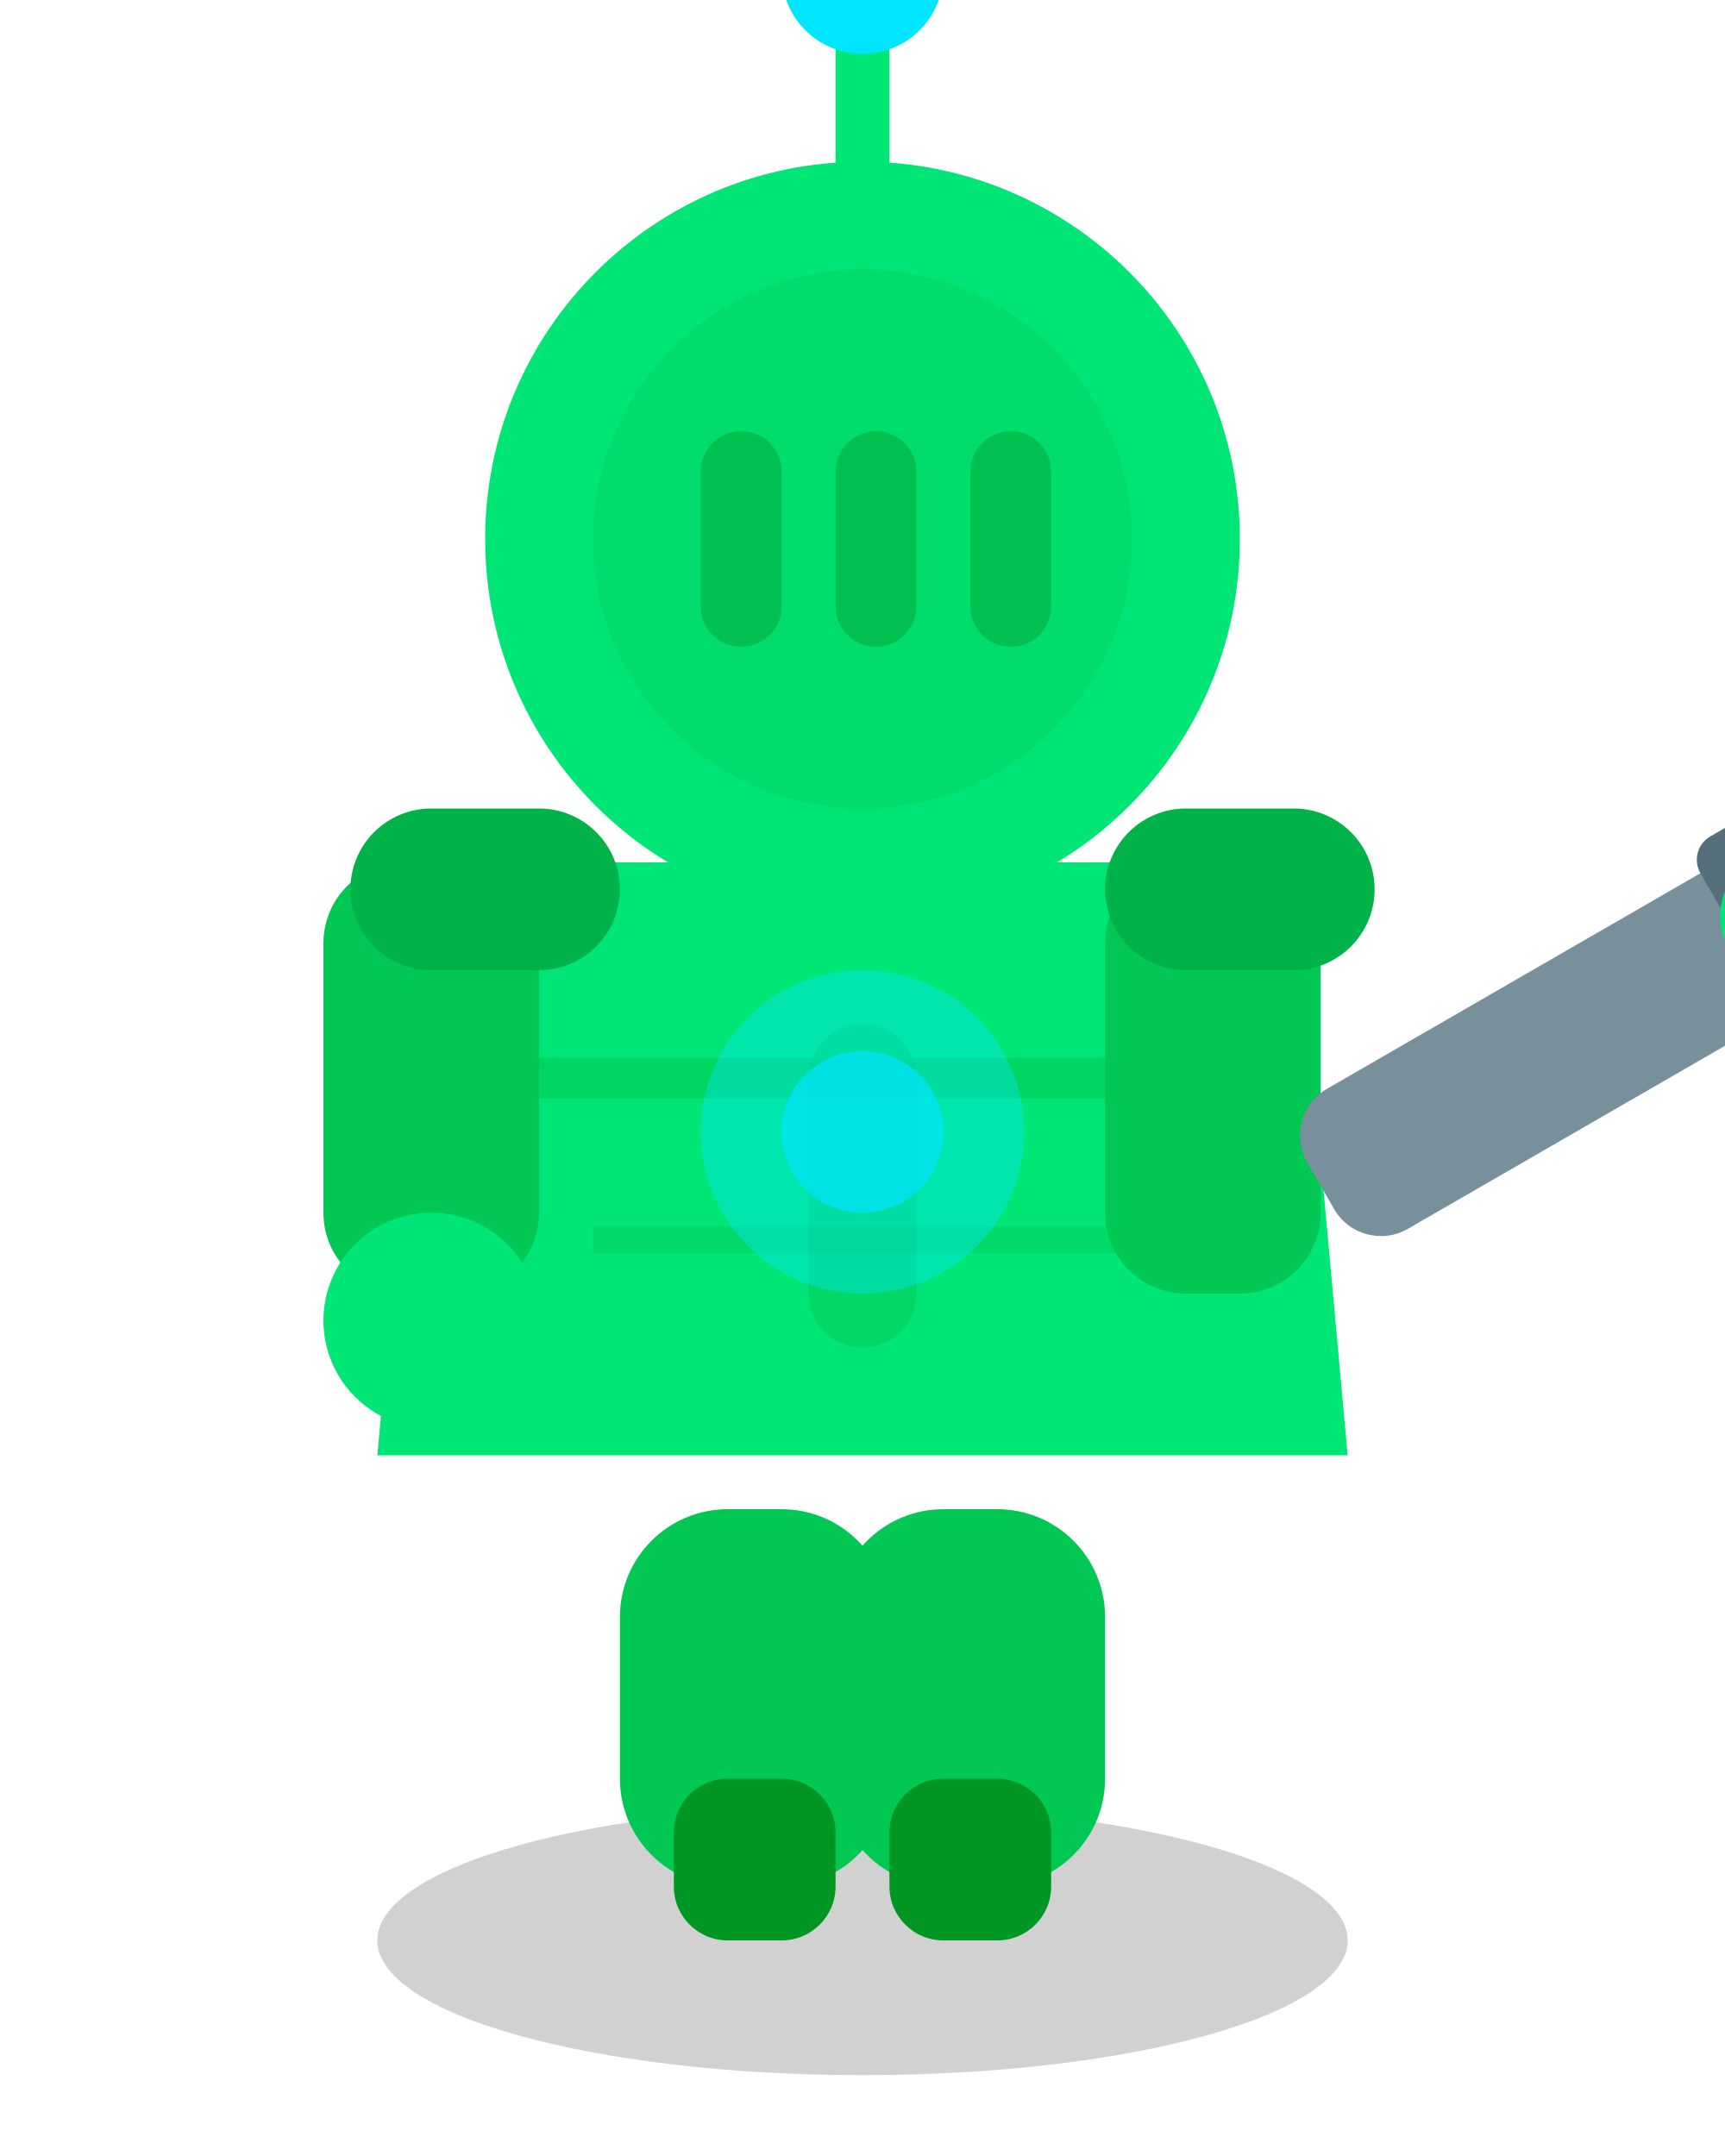
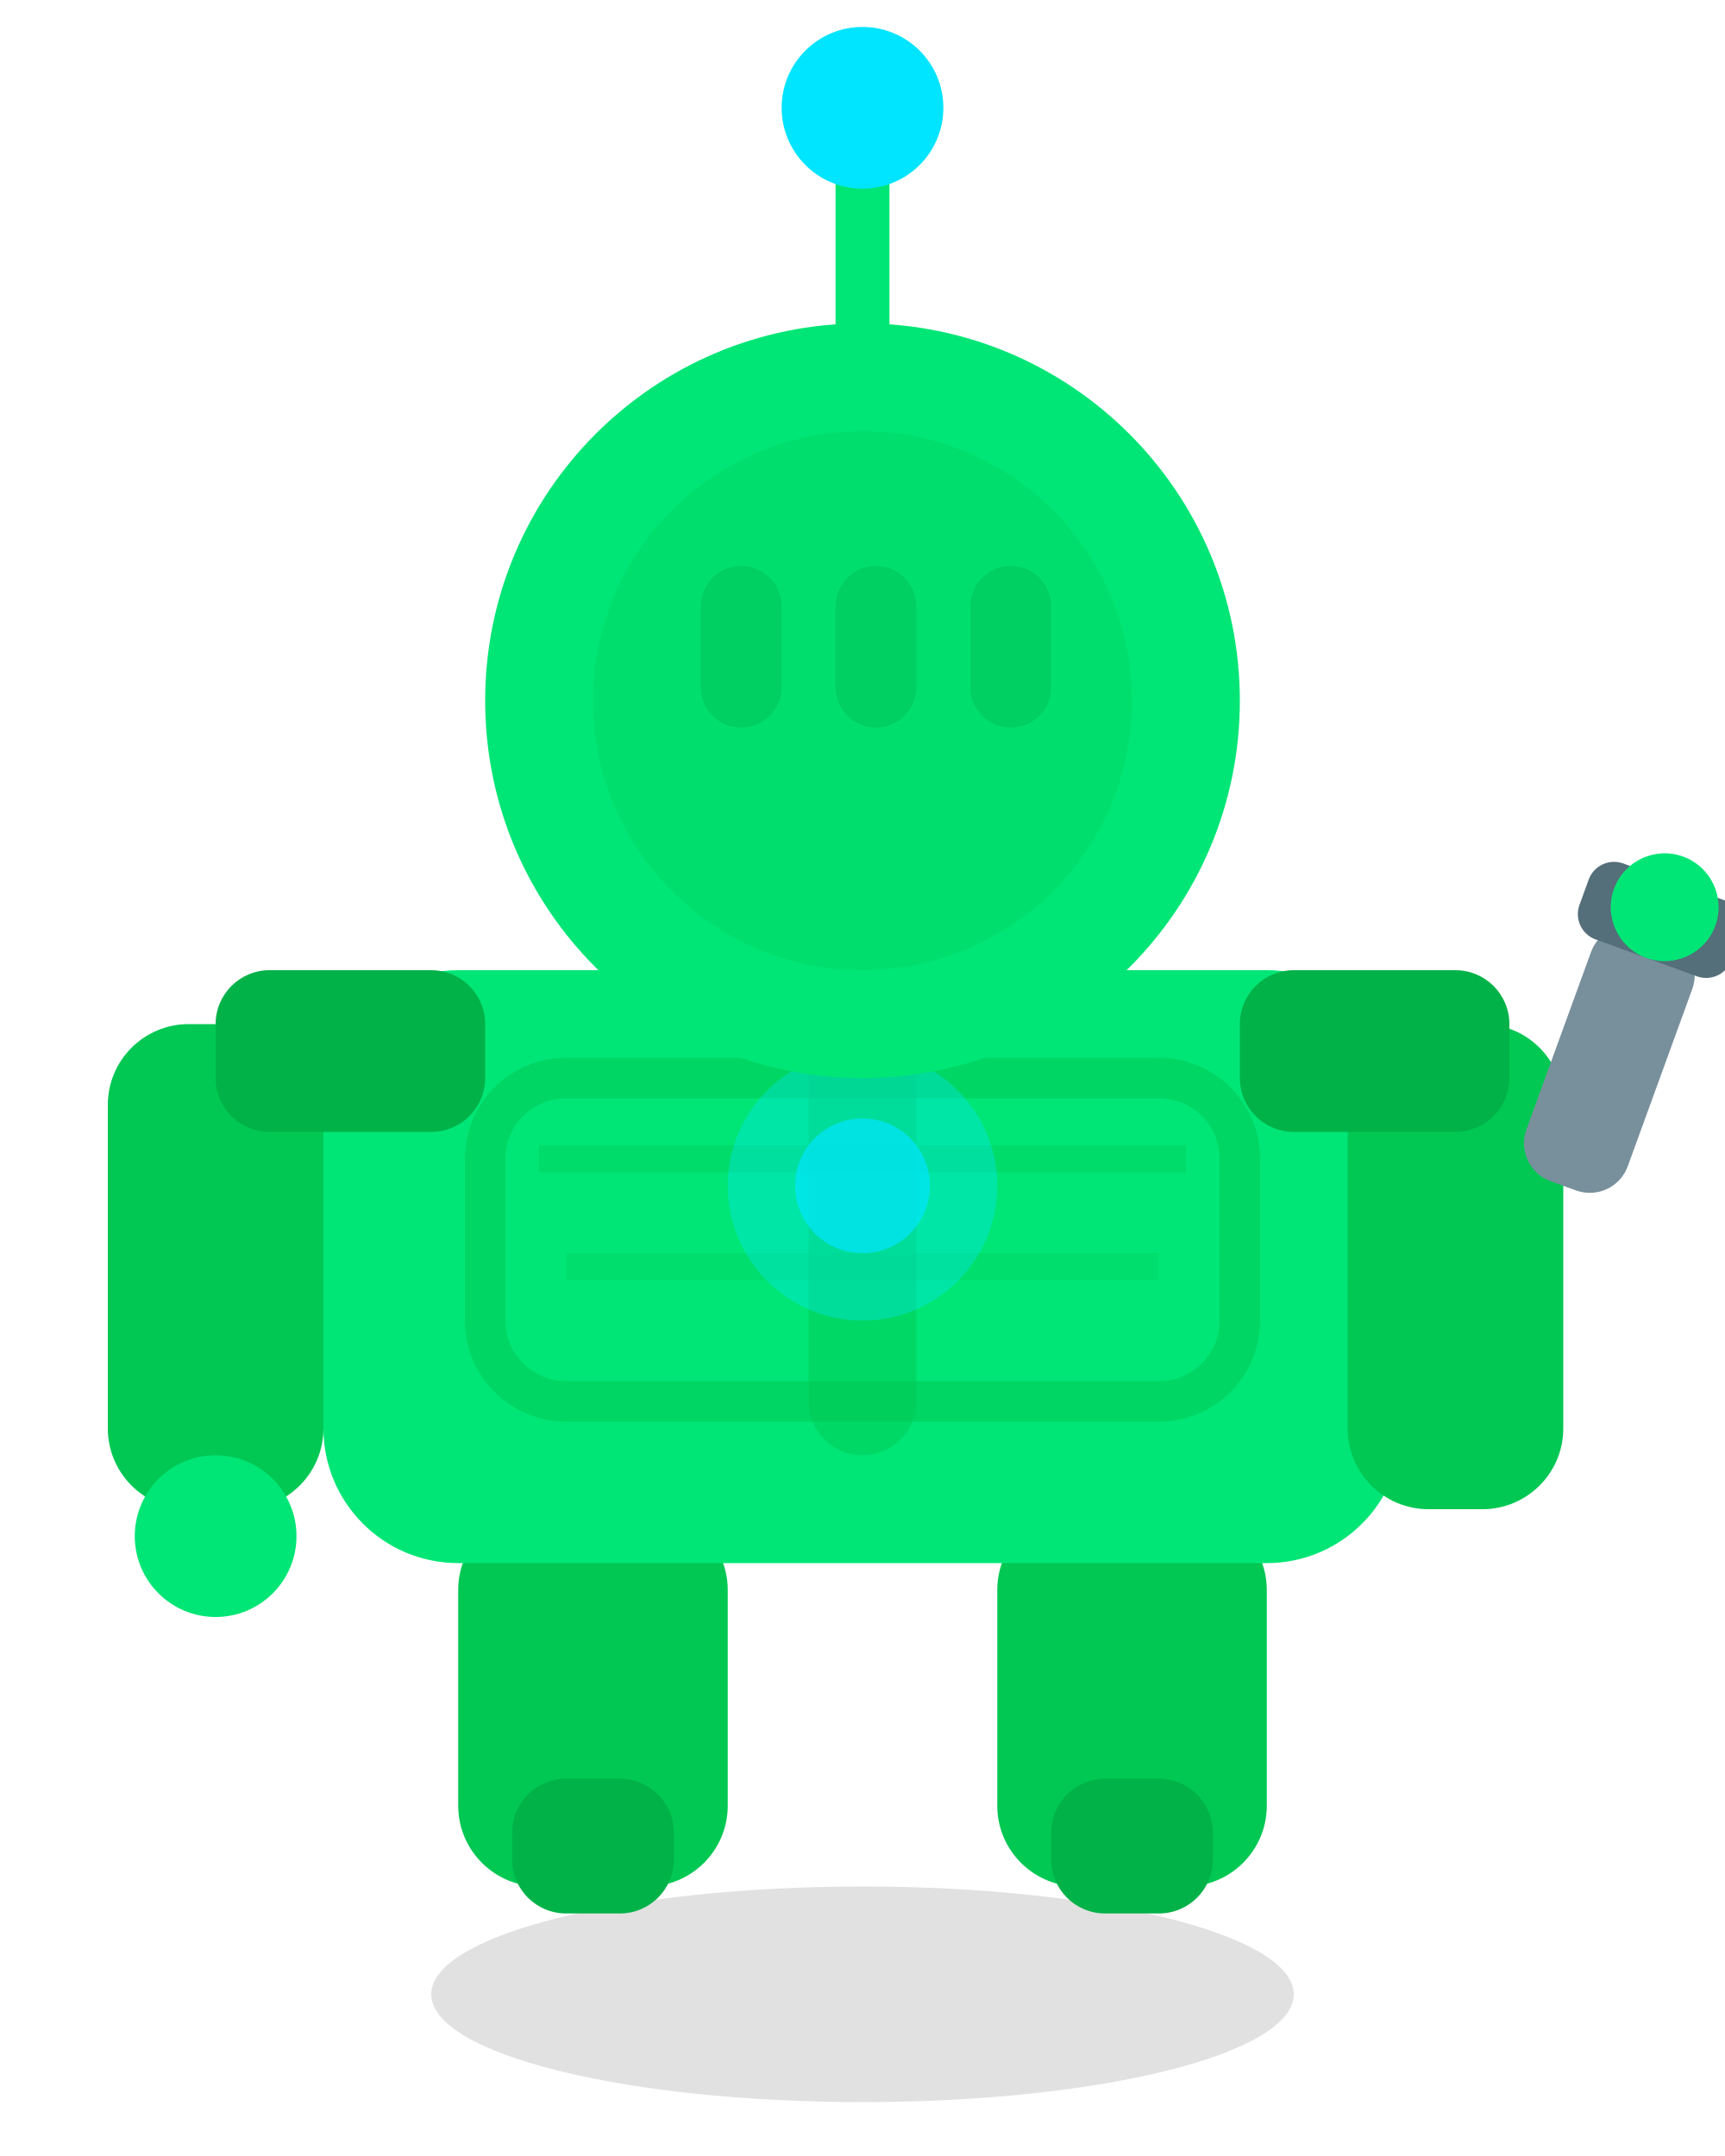
<svg xmlns="http://www.w3.org/2000/svg" width="64" height="80" viewBox="0 0 64 80" role="img">
  <defs>
    <style>
      @keyframes walk-legs {
-         0%, 100% { transform: rotate(-12deg); }
-         50% { transform: rotate(12deg); }
+         0%, 100% { transform: rotate(-10deg); }
+         50%      { transform: rotate(10deg); }
      }
      @keyframes walk-arms {
-         0%, 100% { transform: rotate(10deg); }
-         50% { transform: rotate(-10deg); }
+         0%, 100% { transform: rotate(8deg); }
+         50%      { transform: rotate(-8deg); }
      }
      @keyframes bounce {
        0%, 100% { transform: translateY(0); }
-         50% { transform: translateY(-2px); }
+         50%      { transform: translateY(-2px); }
      }
      @keyframes antenna-sway {
        0%, 100% { transform: rotate(-4deg); }
-         50% { transform: rotate(4deg); }
+         50%      { transform: rotate(4deg); }
      }
      @keyframes pulse {
-         0%, 100% { opacity: 0.5; }
-         50% { opacity: 1; }
+         0%, 100% { opacity: 0.35; }
+         50%      { opacity: 1; }
      }
      .robot-group { animation: bounce 0.5s ease-in-out infinite; }
-       .leg-left { animation: walk-legs 0.4s ease-in-out infinite; transform-origin: 27px 54px; }
-       .leg-right { animation: walk-legs 0.4s ease-in-out infinite alternate; transform-origin: 37px 54px; }
-       .arm-left { animation: walk-arms 0.4s ease-in-out infinite; transform-origin: 17px 36px; }
-       .arm-right { animation: walk-arms 0.4s ease-in-out infinite alternate; transform-origin: 48px 36px; }
-       .antenna { animation: antenna-sway 1.2s ease-in-out infinite; transform-origin: 32px 14px; }
+       .leg-left  { animation: walk-legs 0.4s ease-in-out infinite;           transform-origin: 22px 56px; }
+       .leg-right { animation: walk-legs 0.4s ease-in-out infinite alternate; transform-origin: 42px 56px; }
+       .arm-left  { animation: walk-arms 0.4s ease-in-out infinite;           transform-origin: 8px 38px; }
+       .arm-right { animation: walk-arms 0.4s ease-in-out infinite alternate; transform-origin: 54px 38px; }
+       .antenna   { animation: antenna-sway 1.2s ease-in-out infinite;        transform-origin: 32px 12px; }
      .core-glow { animation: pulse 1.5s ease-in-out infinite; }
      @media (prefers-reduced-motion: reduce) {
        .robot-group, .leg-left, .leg-right, .arm-left, .arm-right, .antenna, .core-glow { animation: none; }
      }
    </style>
  </defs>
  <g class="robot-group">
-     <ellipse cx="32" cy="72" rx="18" ry="5" fill="#000" opacity="0.18" />
+     <ellipse cx="32" cy="74" rx="16" ry="4" fill="#000" opacity="0.12" />
    <g class="leg-left">
-       <rect x="23" y="56" width="10" height="14" rx="4" fill="#00C853" />
-       <rect x="25" y="66" width="6" height="6" rx="2" fill="#009624" />
+       <rect x="17" y="56" width="10" height="14" rx="3" fill="#00C853" />
+       <rect x="19" y="66" width="6" height="5" rx="2" fill="#00B248" />
    </g>
    <g class="leg-right">
-       <rect x="31" y="56" width="10" height="14" rx="4" fill="#00C853" />
-       <rect x="33" y="66" width="6" height="6" rx="2" fill="#009624" />
+       <rect x="37" y="56" width="10" height="14" rx="3" fill="#00C853" />
+       <rect x="39" y="66" width="6" height="5" rx="2" fill="#00B248" />
    </g>
-     <path d="M 16 32 L 14 54 L 50 54 L 48 32 Z" fill="#00E676" rx="4" />
-     <line x1="20" y1="40" x2="44" y2="40" stroke="#00C853" stroke-width="1.5" opacity="0.6" />
-     <line x1="22" y1="46" x2="42" y2="46" stroke="#00C853" stroke-width="1" opacity="0.4" />
-     <rect x="30" y="38" width="4" height="12" rx="2" fill="#00C853" opacity="0.5" />
-     <circle cx="32" cy="42" r="6" fill="#00E5FF" opacity="0.4" class="core-glow" />
-     <circle cx="32" cy="42" r="3" fill="#00E5FF" opacity="0.7" class="core-glow" />
+     <rect x="12" y="36" width="40" height="22" rx="5" fill="#00E676" />
+     <rect x="18" y="40" width="28" height="12" rx="3" fill="none" stroke="#00C853" stroke-width="1.5" opacity="0.55" />
+     <line x1="20" y1="43" x2="44" y2="43" stroke="#00C853" stroke-width="1" opacity="0.35" />
+     <line x1="21" y1="47" x2="43" y2="47" stroke="#00C853" stroke-width="1" opacity="0.25" />
+     <rect x="30" y="38" width="4" height="16" rx="2" fill="#00C853" opacity="0.45" />
+     <circle cx="32" cy="44" r="5" fill="#00E5FF" opacity="0.35" class="core-glow" />
+     <circle cx="32" cy="44" r="2.5" fill="#00E5FF" opacity="0.7" class="core-glow" />
    <g class="arm-left">
-       <rect x="12" y="32" width="8" height="16" rx="3" fill="#00C853" />
-       <circle cx="16" cy="49" r="4" fill="#00E676" />
+       <rect x="4" y="38" width="8" height="18" rx="3" fill="#00C853" />
+       <circle cx="8" cy="57" r="3" fill="#00E676" />
    </g>
    <g class="arm-right">
-       <rect x="41" y="32" width="8" height="16" rx="3" fill="#00C853" />
-       <g transform="translate(49, 44) rotate(-30)">
-         <rect x="0" y="-3" width="20" height="6" rx="2" fill="#78909C" />
-         <rect x="18" y="-4" width="4" height="8" rx="1" fill="#546E7A" />
-         <circle cx="20" cy="0" r="2.5" fill="#00E676" />
+       <rect x="50" y="38" width="8" height="18" rx="3" fill="#00C853" />
+       <g transform="translate(58, 44) rotate(-70)">
+         <rect x="0" y="-2" width="10" height="4" rx="1.5" fill="#78909C" />
+         <rect x="9" y="-3" width="3" height="6" rx="1" fill="#546E7A" />
+         <circle cx="11" cy="0" r="2" fill="#00E676" />
      </g>
    </g>
-     <circle cx="32" cy="20" r="14" fill="#00E676" />
-     <circle cx="32" cy="20" r="10" fill="#00C853" opacity="0.3" />
-     <rect x="26" y="16" width="3" height="8" rx="1.5" fill="#009624" opacity="0.4" />
-     <rect x="31" y="16" width="3" height="8" rx="1.5" fill="#009624" opacity="0.4" />
-     <rect x="36" y="16" width="3" height="8" rx="1.5" fill="#009624" opacity="0.4" />
+     <rect x="8" y="36" width="10" height="6" rx="2" fill="#00B248" />
+     <rect x="46" y="36" width="10" height="6" rx="2" fill="#00B248" />
+     <circle cx="32" cy="26" r="14" fill="#00E676" />
+     <circle cx="32" cy="26" r="10" fill="#00C853" opacity="0.22" />
+     <rect x="26" y="21" width="3" height="6" rx="1.5" fill="#00B248" opacity="0.35" />
+     <rect x="31" y="21" width="3" height="6" rx="1.5" fill="#00B248" opacity="0.35" />
+     <rect x="36" y="21" width="3" height="6" rx="1.5" fill="#00B248" opacity="0.35" />
    <g class="antenna">
-       <line x1="32" y1="6" x2="32" y2="0" stroke="#00E676" stroke-width="2" stroke-linecap="round" />
-       <circle cx="32" cy="-1" r="3" fill="#00E5FF" />
+       <line x1="32" y1="12" x2="32" y2="6" stroke="#00E676" stroke-width="2" stroke-linecap="round" />
+       <circle cx="32" cy="4" r="3" fill="#00E5FF" />
    </g>
-     <rect x="13" y="30" width="10" height="6" rx="3" fill="#00B248" />
-     <rect x="41" y="30" width="10" height="6" rx="3" fill="#00B248" />
  </g>
</svg>
